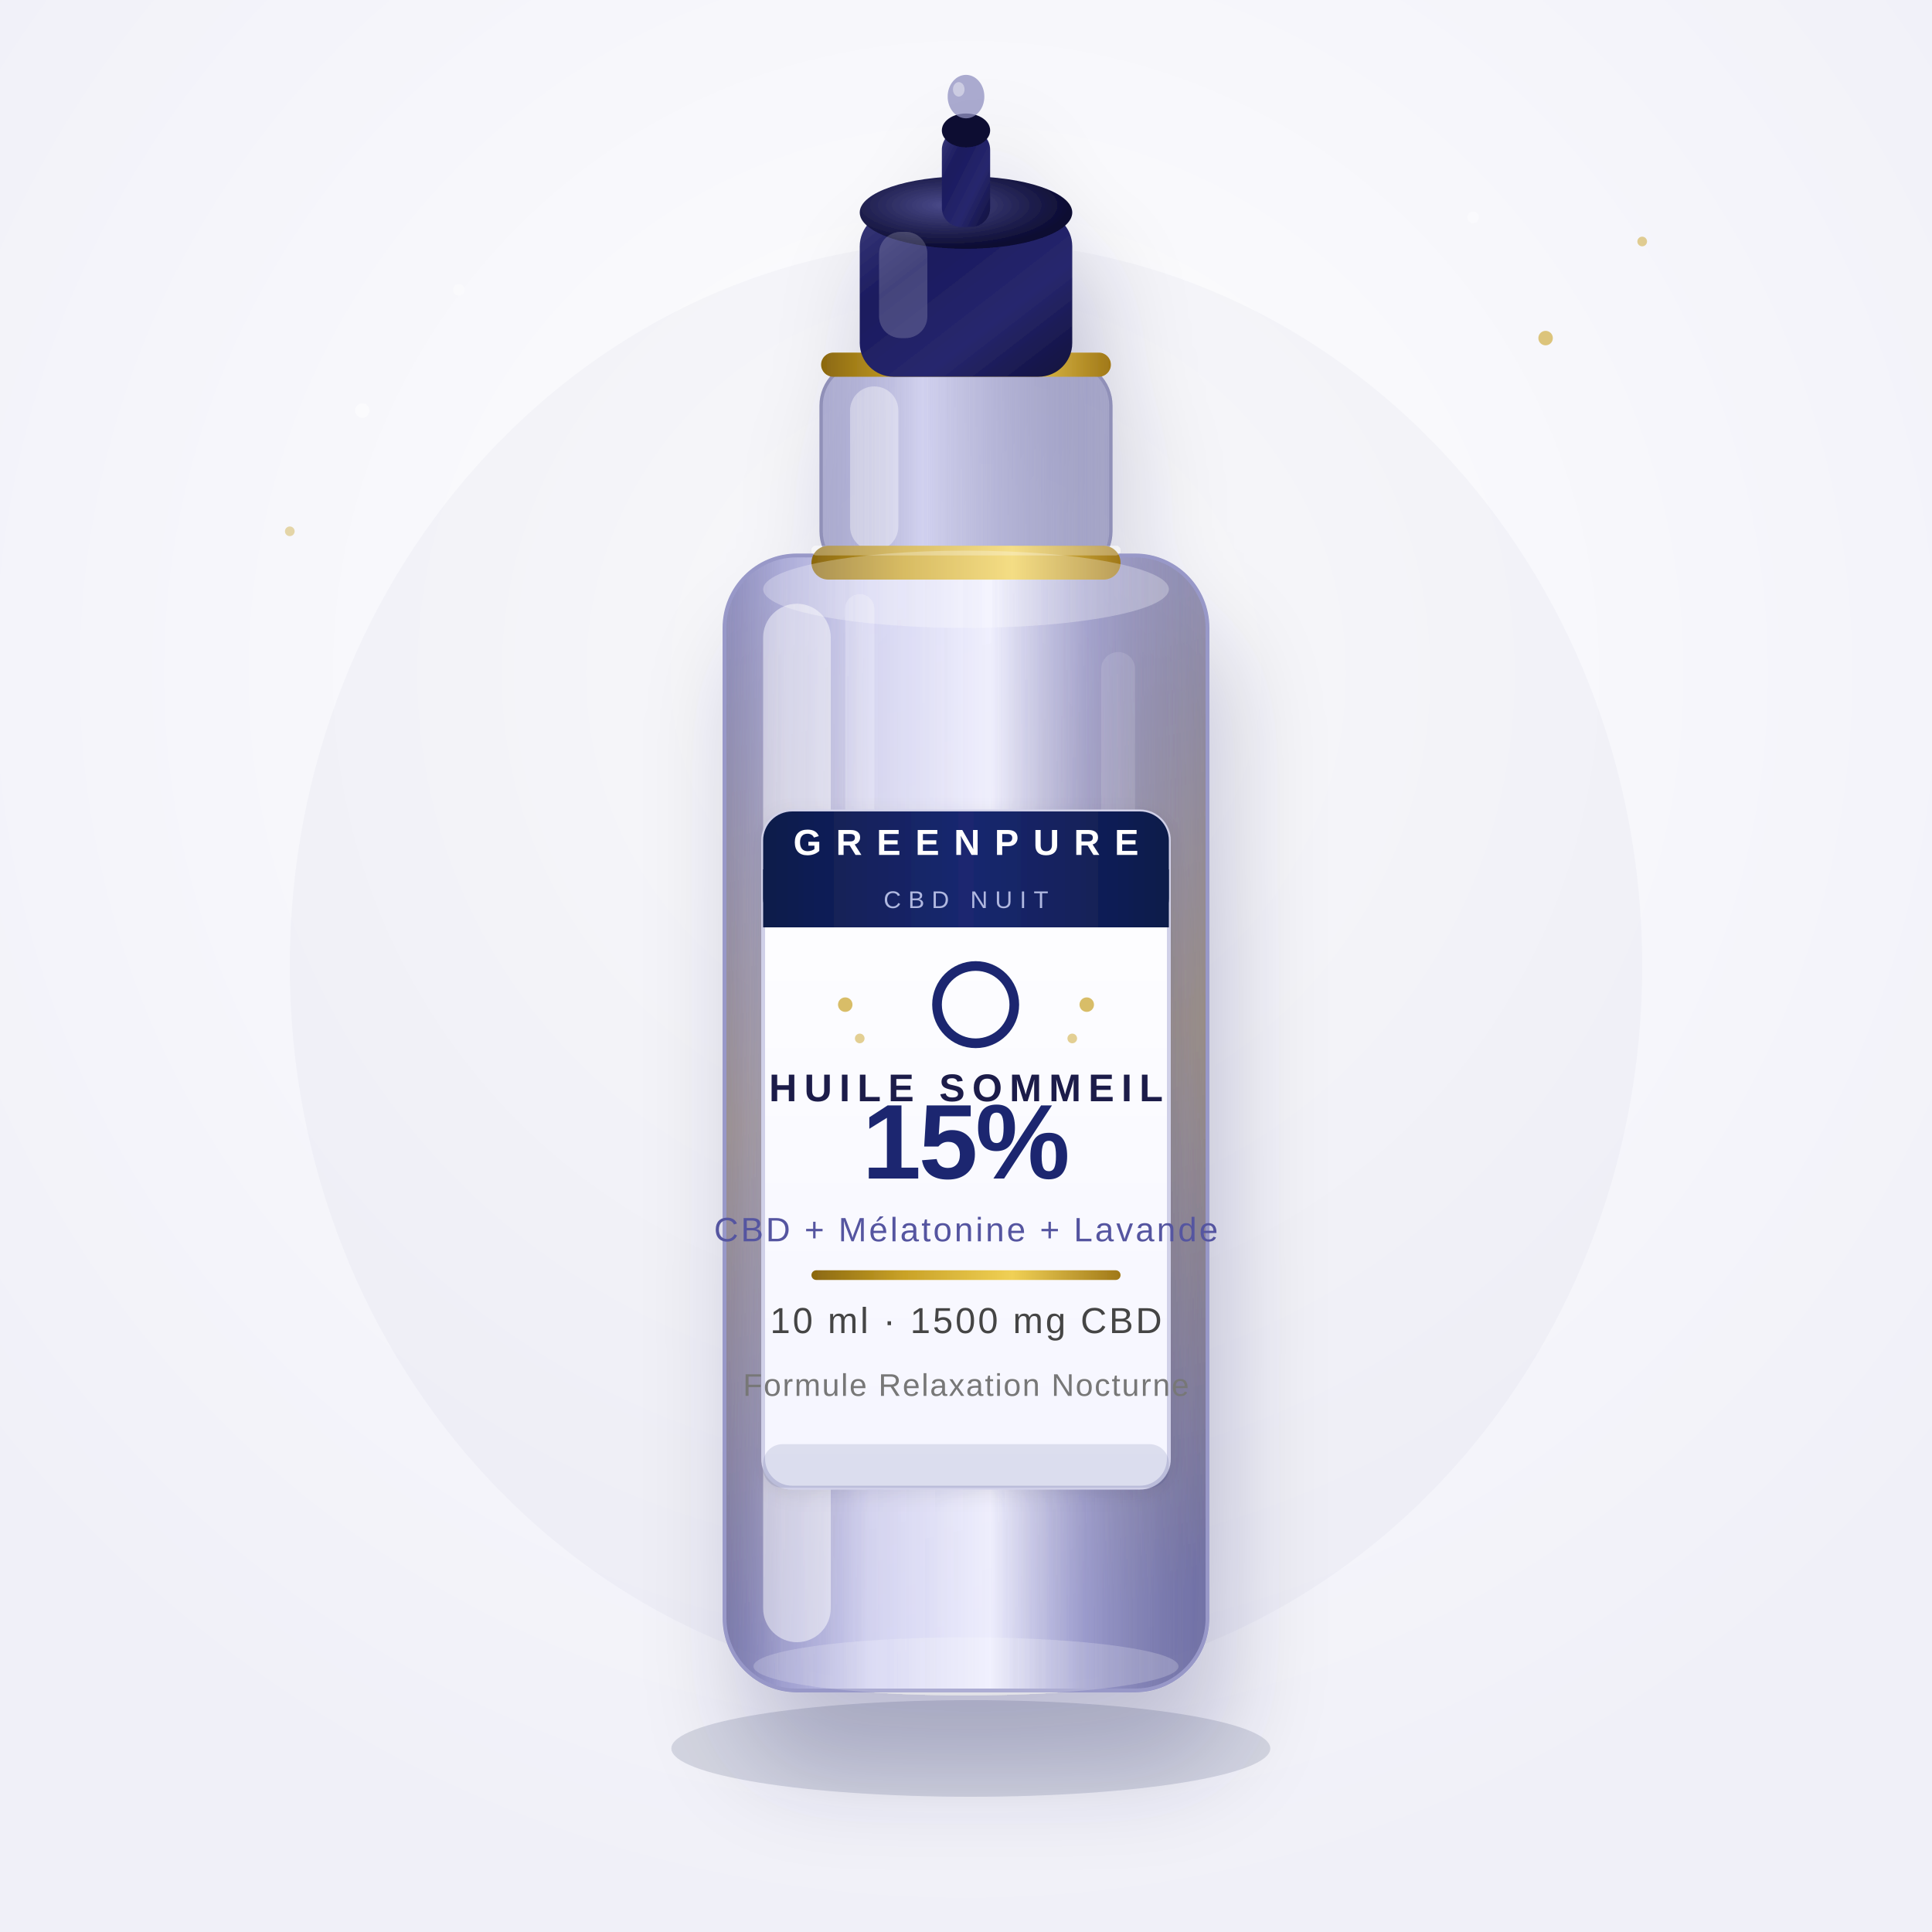
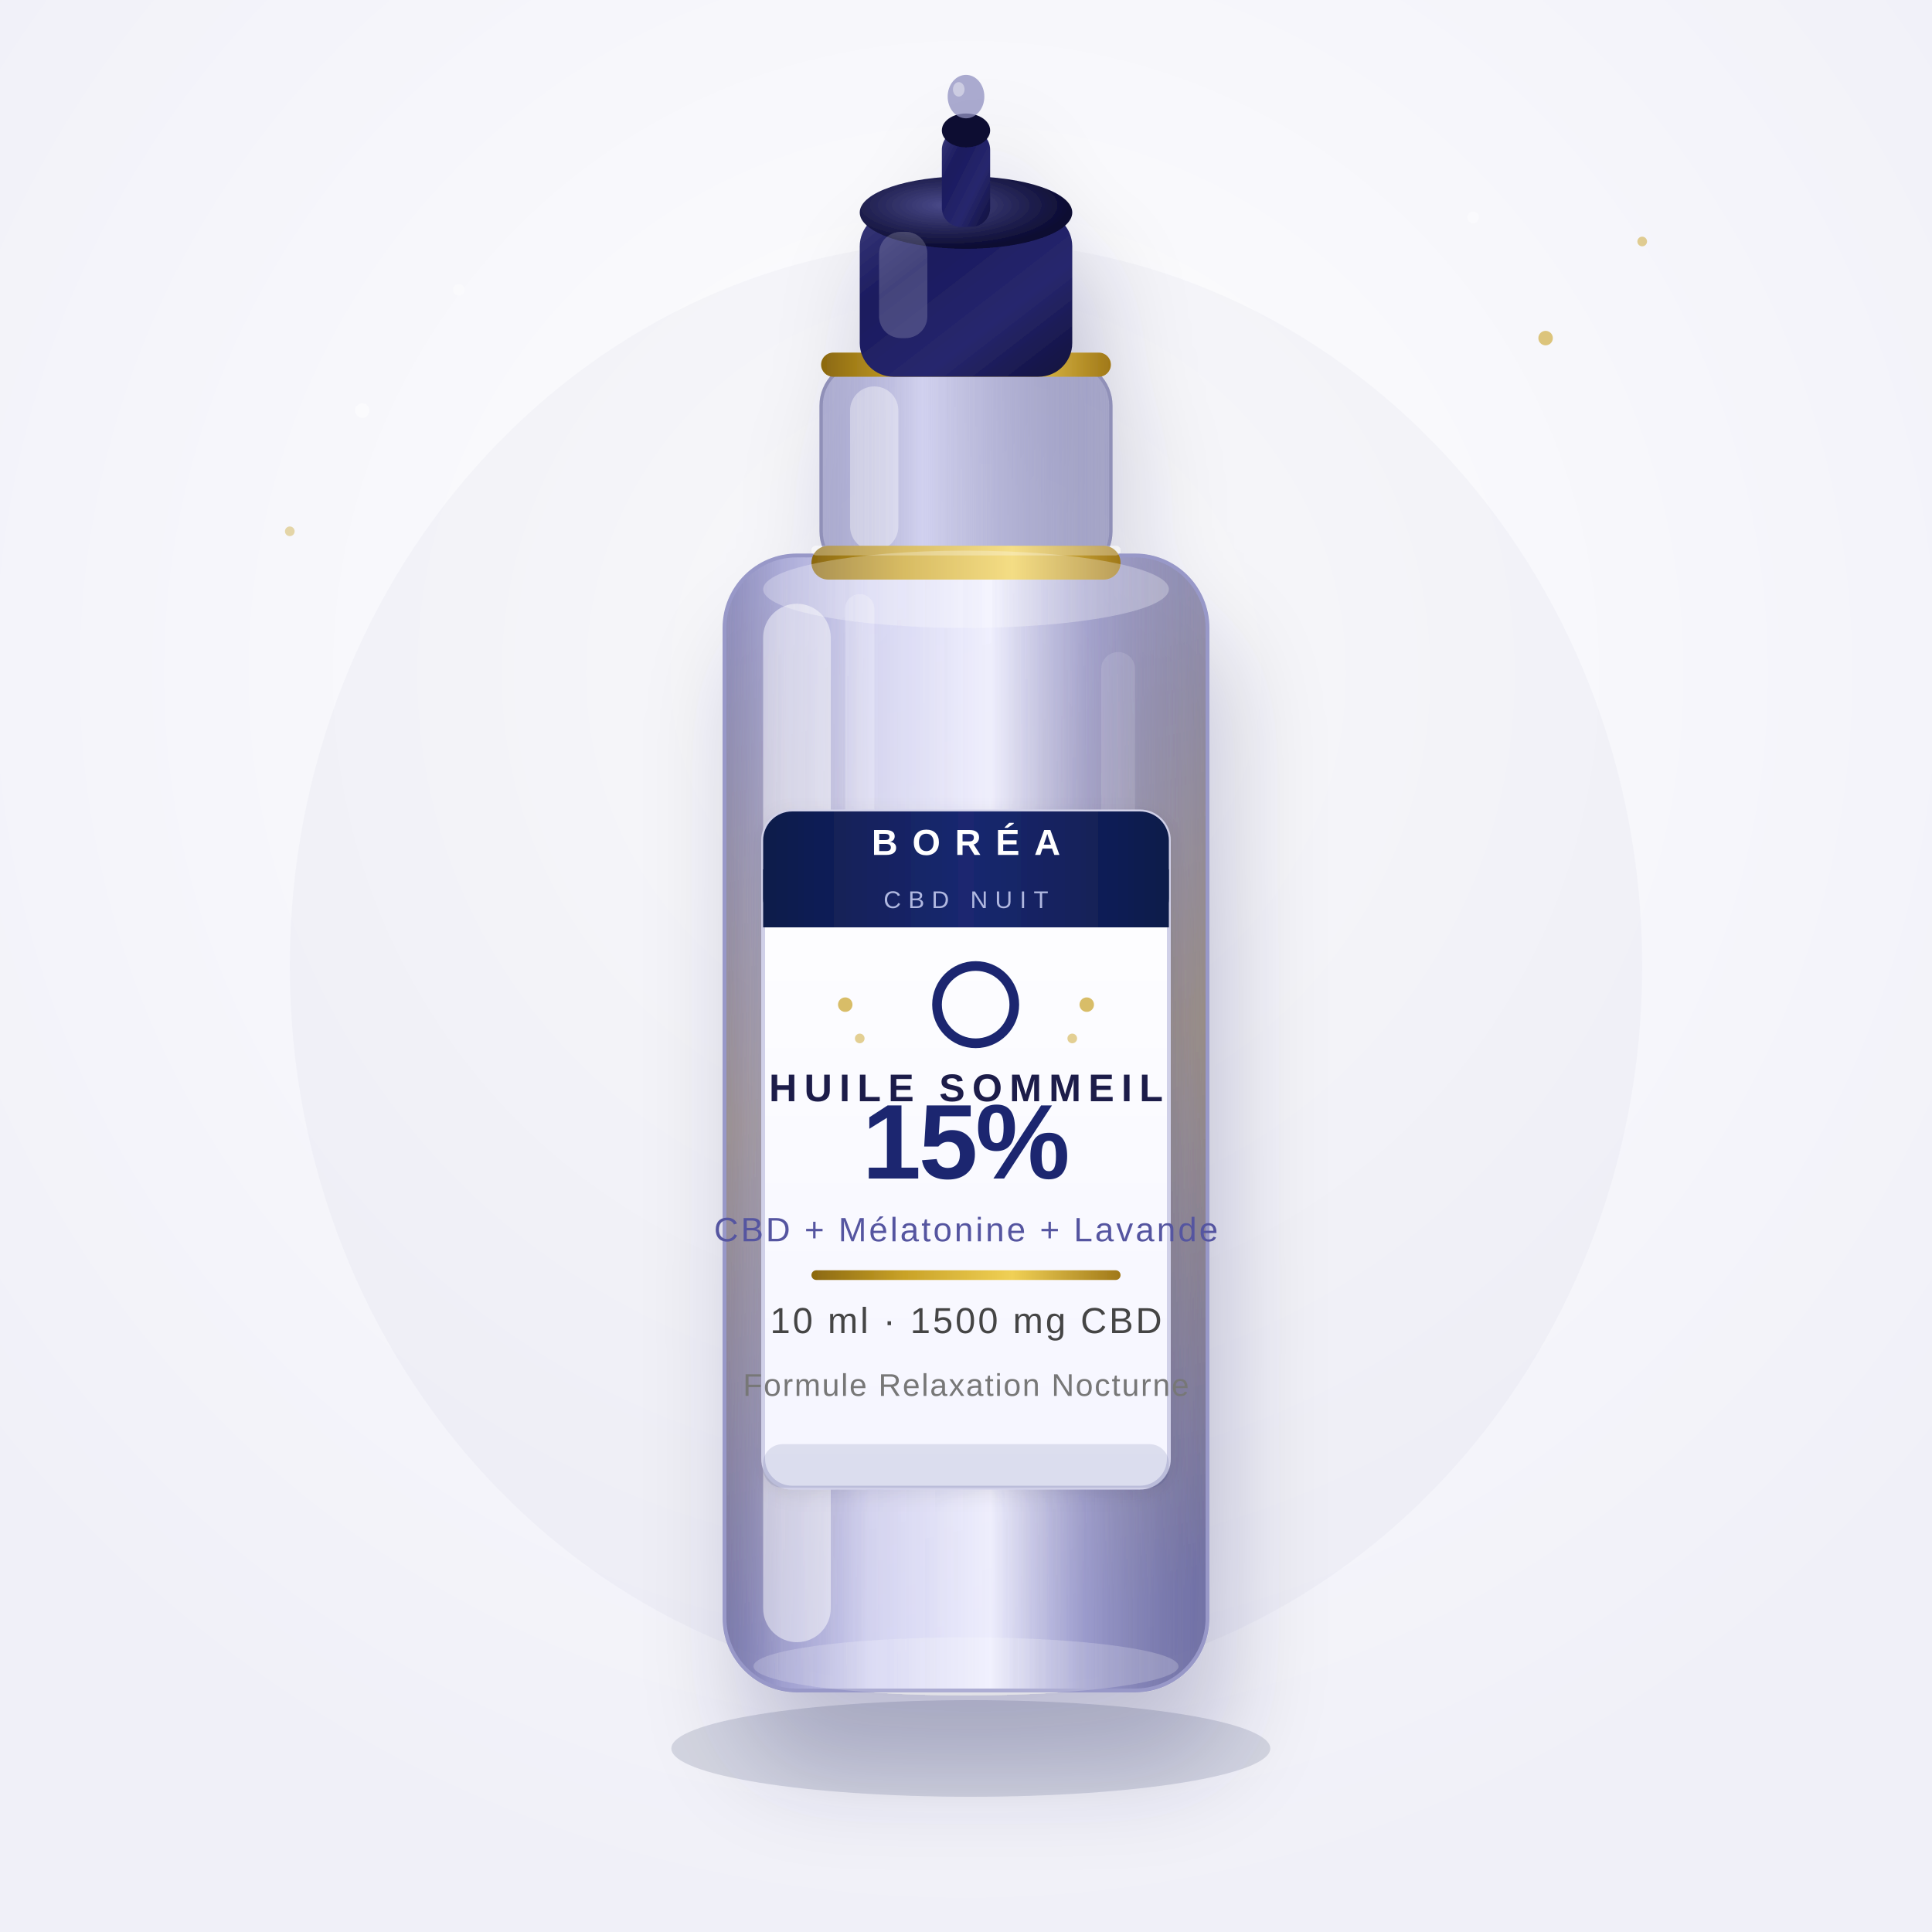
<svg xmlns="http://www.w3.org/2000/svg" viewBox="0 0 400 400" width="400" height="400">
  <defs>
    <radialGradient id="bg-hs" cx="50%" cy="35%" r="65%">
      <stop offset="0%" stop-color="#ffffff" />
      <stop offset="100%" stop-color="#f0f0f8" />
    </radialGradient>
    <linearGradient id="glass-hs" x1="0%" y1="0%" x2="100%" y2="0%">
      <stop offset="0%" stop-color="#6a6aa8" stop-opacity="0.55" />
      <stop offset="12%" stop-color="#a8a8d8" stop-opacity="0.75" />
      <stop offset="30%" stop-color="#d8d8f5" stop-opacity="0.92" />
      <stop offset="55%" stop-color="#f0f0ff" stop-opacity="0.97" />
      <stop offset="75%" stop-color="#a0a0d0" stop-opacity="0.82" />
      <stop offset="100%" stop-color="#606098" stop-opacity="0.50" />
    </linearGradient>
    <linearGradient id="oil-hs" x1="0%" y1="0%" x2="10%" y2="100%">
      <stop offset="0%" stop-color="#9090c8" stop-opacity="0.55" />
      <stop offset="50%" stop-color="#c9a227" stop-opacity="0.60" />
      <stop offset="100%" stop-color="#6060a0" stop-opacity="0.70" />
    </linearGradient>
    <linearGradient id="neck-hs" x1="0%" y1="0%" x2="100%" y2="0%">
      <stop offset="0%" stop-color="#8080b8" stop-opacity="0.6" />
      <stop offset="35%" stop-color="#d0d0f0" stop-opacity="0.9" />
      <stop offset="100%" stop-color="#7070a8" stop-opacity="0.55" />
    </linearGradient>
    <linearGradient id="cap-hs" x1="0%" y1="0%" x2="100%" y2="100%">
      <stop offset="0%" stop-color="#3a3a7a" />
      <stop offset="30%" stop-color="#1a1a5e" />
      <stop offset="65%" stop-color="#28286e" />
      <stop offset="100%" stop-color="#0e0e3a" />
    </linearGradient>
    <radialGradient id="cap-top-hs" cx="40%" cy="40%" r="60%">
      <stop offset="0%" stop-color="#4a4a8a" />
      <stop offset="100%" stop-color="#0a0a30" />
    </radialGradient>
    <linearGradient id="label-hs" x1="0%" y1="0%" x2="0%" y2="100%">
      <stop offset="0%" stop-color="#ffffff" />
      <stop offset="100%" stop-color="#f5f5ff" />
    </linearGradient>
    <linearGradient id="label-navy-hs" x1="0%" y1="0%" x2="100%" y2="0%">
      <stop offset="0%" stop-color="#0d1b4a" />
      <stop offset="50%" stop-color="#1a2870" />
      <stop offset="100%" stop-color="#0d1b4a" />
    </linearGradient>
    <linearGradient id="gold-hs" x1="0%" y1="0%" x2="100%" y2="0%">
      <stop offset="0%" stop-color="#8b6810" />
      <stop offset="30%" stop-color="#c9a227" />
      <stop offset="65%" stop-color="#f0d055" />
      <stop offset="100%" stop-color="#a07818" />
    </linearGradient>
    <filter id="shadow-hs" x="-30%" y="-20%" width="160%" height="160%">
      <feGaussianBlur in="SourceAlpha" stdDeviation="10" result="blur" />
      <feOffset dx="4" dy="16" result="offsetBlur" />
      <feFlood flood-color="#0d1b4a" flood-opacity="0.22" result="color" />
      <feComposite in="color" in2="offsetBlur" operator="in" result="shadow" />
      <feMerge>
        <feMergeNode in="shadow" />
        <feMergeNode in="SourceGraphic" />
      </feMerge>
    </filter>
    <filter id="label-shadow-hs">
      <feDropShadow dx="0" dy="1" stdDeviation="2" flood-color="#000" flood-opacity="0.08" />
    </filter>
    <clipPath id="bottle-clip-hs">
      <rect x="150" y="115" width="100" height="235" rx="15" />
    </clipPath>
  </defs>
  <rect width="400" height="400" fill="url(#bg-hs)" />
  <ellipse cx="200" cy="200" rx="140" ry="150" fill="#1a2870" opacity="0.03" />
  <circle cx="320" cy="70" r="1.5" fill="#c9a227" opacity="0.6" />
  <circle cx="340" cy="50" r="1" fill="#c9a227" opacity="0.5" />
  <circle cx="305" cy="45" r="1.2" fill="white" opacity="0.4" />
  <circle cx="75" cy="85" r="1.5" fill="white" opacity="0.45" />
  <circle cx="60" cy="110" r="1" fill="#c9a227" opacity="0.4" />
  <circle cx="95" cy="60" r="1.2" fill="white" opacity="0.35" />
  <ellipse cx="201" cy="362" rx="62" ry="10" fill="#0d1b4a" opacity="0.14" />
  <g filter="url(#shadow-hs)">
    <rect x="150" y="115" width="100" height="235" rx="15" fill="url(#oil-hs)" clip-path="url(#bottle-clip-hs)" />
    <rect x="150" y="115" width="100" height="235" rx="15" fill="url(#glass-hs)" stroke="#9898c8" stroke-width="0.8" />
    <rect x="170" y="75" width="60" height="44" rx="9" fill="url(#neck-hs)" stroke="#9090b8" stroke-width="0.7" />
    <rect x="176" y="80" width="10" height="34" rx="5" fill="white" opacity="0.38" />
    <rect x="168" y="113" width="64" height="7" rx="3.5" fill="url(#gold-hs)" />
    <rect x="168" y="113" width="64" height="2" rx="1" fill="white" opacity="0.3" />
    <rect x="170" y="73" width="60" height="5" rx="2.5" fill="url(#gold-hs)" />
    <rect x="158" y="125" width="14" height="215" rx="7" fill="white" opacity="0.48" />
    <rect x="175" y="123" width="6" height="100" rx="3" fill="white" opacity="0.22" />
    <ellipse cx="200" cy="122" rx="42" ry="8" fill="white" opacity="0.28" />
    <rect x="228" y="135" width="7" height="160" rx="3.5" fill="white" opacity="0.12" />
    <ellipse cx="200" cy="345" rx="44" ry="6" fill="white" opacity="0.20" />
    <rect x="158" y="168" width="84" height="140" rx="6" fill="url(#label-hs)" filter="url(#label-shadow-hs)" stroke="#d0d0e8" stroke-width="0.8" />
    <rect x="158" y="168" width="84" height="24" rx="6" fill="url(#label-navy-hs)" />
    <rect x="158" y="180" width="84" height="12" fill="url(#label-navy-hs)" />
-     <text x="200" y="177" font-family="'Helvetica Neue', Arial, sans-serif" font-size="7.5" font-weight="700" fill="white" text-anchor="middle" letter-spacing="3">GREENPURE</text>
+     <text x="200" y="177" font-family="'Helvetica Neue', Arial, sans-serif" font-size="7.5" font-weight="700" fill="white" text-anchor="middle" letter-spacing="3">BORÉA</text>
    <text x="200" y="188" font-family="'Helvetica Neue', Arial, sans-serif" font-size="5" fill="#b0b8e0" text-anchor="middle" letter-spacing="1.5">CBD NUIT</text>
    <g transform="translate(200, 210)">
      <path d="M-10,0 A10,10 0 0,1 10,0 A6,6 0 0,0 -10,0Z" fill="#1a2870" opacity="0.8" />
      <circle cx="2" cy="-2" r="8" fill="none" stroke="#1a2870" stroke-width="2" />
      <path d="M-7,-4 A8,8 0 1,0 7,6 A5,5 0 1,1 -7,-4Z" fill="#1a2870" opacity="0.85" />
    </g>
    <circle cx="175" cy="208" r="1.5" fill="#c9a227" opacity="0.7" />
    <circle cx="225" cy="208" r="1.5" fill="#c9a227" opacity="0.7" />
    <circle cx="178" cy="215" r="1" fill="#c9a227" opacity="0.5" />
    <circle cx="222" cy="215" r="1" fill="#c9a227" opacity="0.5" />
    <text x="200" y="228" font-family="'Helvetica Neue', Arial, sans-serif" font-size="8" font-weight="600" fill="#1a1a4a" text-anchor="middle" letter-spacing="1.5">HUILE SOMMEIL</text>
    <text x="200" y="244" font-family="'Helvetica Neue', Arial, sans-serif" font-size="22" font-weight="900" fill="#1a2870" text-anchor="middle" letter-spacing="-0.5">15%</text>
    <text x="200" y="257" font-family="'Helvetica Neue', Arial, sans-serif" font-size="7" fill="#5555a0" text-anchor="middle" letter-spacing="0.5">CBD + Mélatonine + Lavande</text>
    <rect x="168" y="263" width="64" height="2" rx="1" fill="url(#gold-hs)" />
    <text x="200" y="276" font-family="'Helvetica Neue', Arial, sans-serif" font-size="7.5" fill="#444444" text-anchor="middle" letter-spacing="0.5">10 ml · 1500 mg CBD</text>
    <text x="200" y="289" font-family="'Helvetica Neue', Arial, sans-serif" font-size="6.5" fill="#777777" text-anchor="middle" letter-spacing="0.3">Formule Relaxation Nocturne</text>
    <rect x="158" y="299" width="84" height="9" rx="4" fill="#1a2870" opacity="0.12" />
    <rect x="178" y="44" width="44" height="34" rx="7" fill="url(#cap-hs)" />
    <ellipse cx="200" cy="44" rx="22" ry="7.5" fill="url(#cap-top-hs)" />
    <rect x="182" y="48" width="10" height="22" rx="4.5" fill="white" opacity="0.18" />
    <rect x="195" y="27" width="10" height="20" rx="4" fill="url(#cap-hs)" />
    <ellipse cx="200" cy="27" rx="5" ry="3.5" fill="#0a0a30" />
    <ellipse cx="200" cy="20" rx="3.8" ry="4.5" fill="#9090c0" opacity="0.75" />
    <ellipse cx="198.5" cy="18.5" rx="1.2" ry="1.5" fill="white" opacity="0.4" />
  </g>
</svg>
